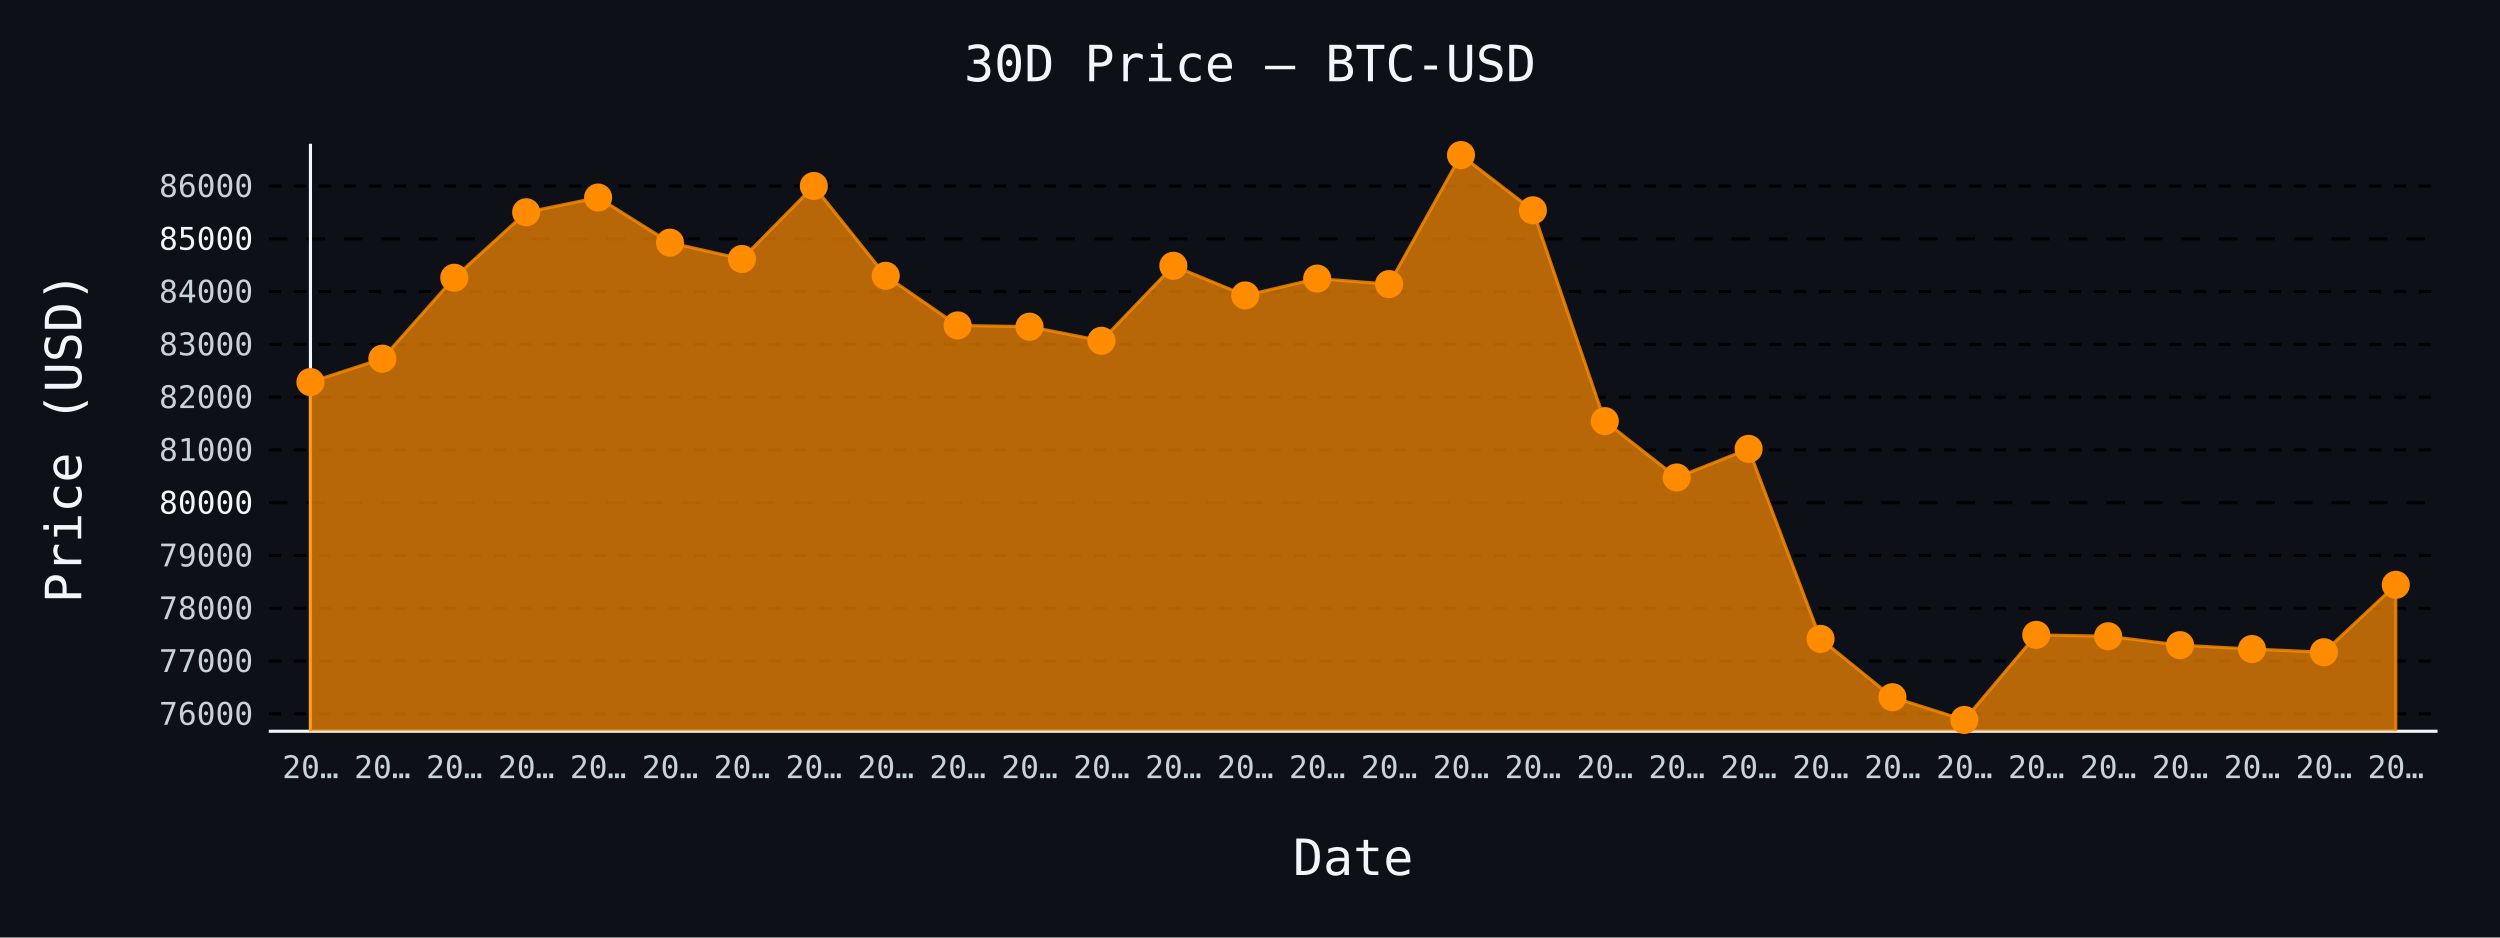
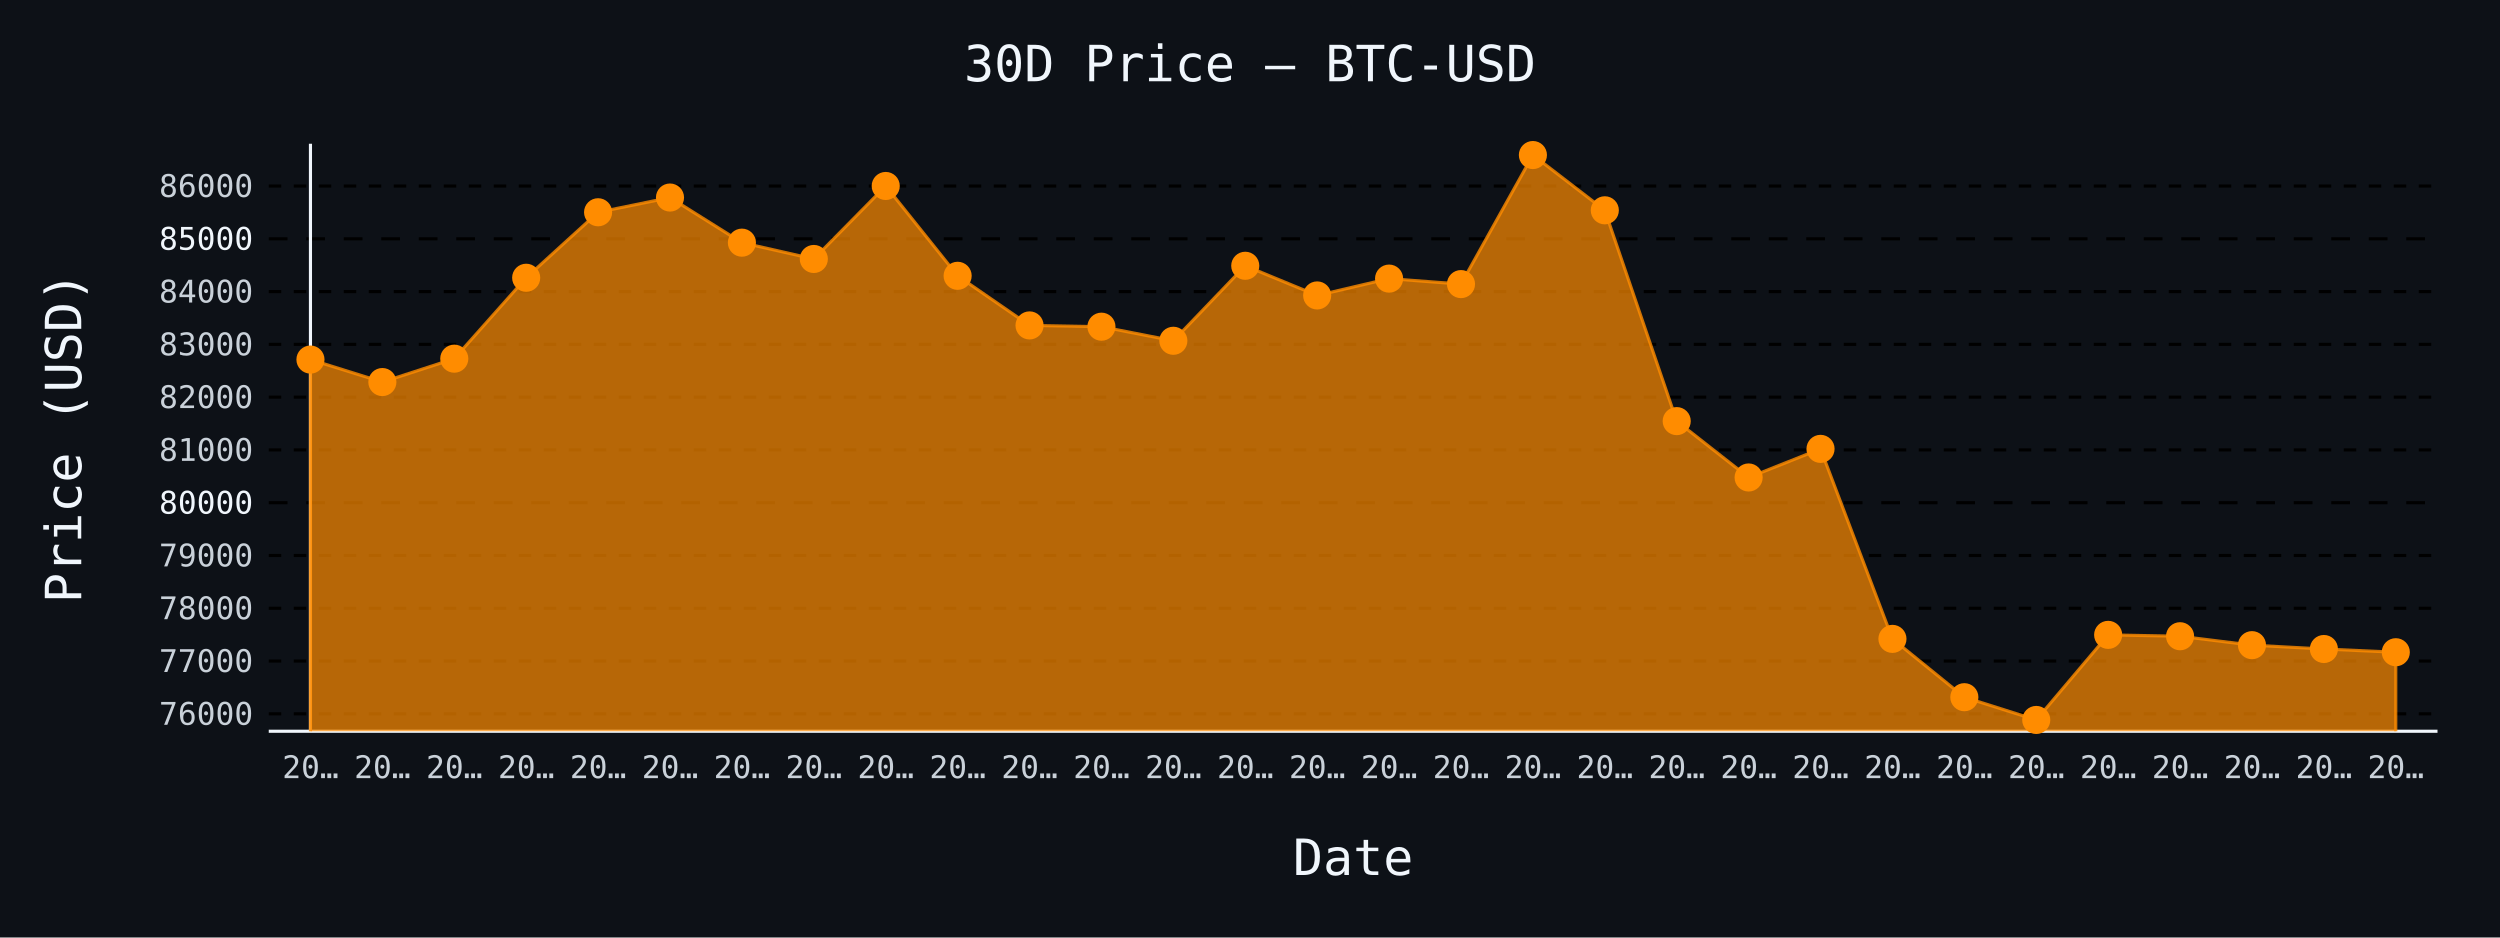
- <svg xmlns="http://www.w3.org/2000/svg" id="chart-93480409-9b3f-48c0-abae-ad92e1c9b9e8" class="pygal-chart" viewBox="0 0 800 300">
+ <svg xmlns="http://www.w3.org/2000/svg" id="chart-c0ac0b6f-6860-4e6e-8a60-41f231b92a00" class="pygal-chart" viewBox="0 0 800 300">
  <defs>
-     <style type="text/css">#chart-93480409-9b3f-48c0-abae-ad92e1c9b9e8{-webkit-user-select:none;-webkit-font-smoothing:antialiased;font-family:monospace}#chart-93480409-9b3f-48c0-abae-ad92e1c9b9e8 .title{font-family:monospace;font-size:16px}#chart-93480409-9b3f-48c0-abae-ad92e1c9b9e8 .legends .legend text{font-family:monospace;font-size:14px}#chart-93480409-9b3f-48c0-abae-ad92e1c9b9e8 .axis text{font-family:monospace;font-size:10px}#chart-93480409-9b3f-48c0-abae-ad92e1c9b9e8 .axis text.major{font-family:monospace;font-size:10px}#chart-93480409-9b3f-48c0-abae-ad92e1c9b9e8 .text-overlay text.value{font-family:monospace;font-size:16px}#chart-93480409-9b3f-48c0-abae-ad92e1c9b9e8 .text-overlay text.label{font-family:monospace;font-size:10px}#chart-93480409-9b3f-48c0-abae-ad92e1c9b9e8 .tooltip{font-family:monospace;font-size:14px}#chart-93480409-9b3f-48c0-abae-ad92e1c9b9e8 text.no_data{font-family:monospace;font-size:64px}
- #chart-93480409-9b3f-48c0-abae-ad92e1c9b9e8{background-color:#0d1117}#chart-93480409-9b3f-48c0-abae-ad92e1c9b9e8 path,#chart-93480409-9b3f-48c0-abae-ad92e1c9b9e8 line,#chart-93480409-9b3f-48c0-abae-ad92e1c9b9e8 rect,#chart-93480409-9b3f-48c0-abae-ad92e1c9b9e8 circle{-webkit-transition:150ms;-moz-transition:150ms;transition:150ms}#chart-93480409-9b3f-48c0-abae-ad92e1c9b9e8 .graph &gt; .background{fill:#0d1117}#chart-93480409-9b3f-48c0-abae-ad92e1c9b9e8 .plot &gt; .background{fill:#0d1117}#chart-93480409-9b3f-48c0-abae-ad92e1c9b9e8 .graph{fill:#c9d1d9}#chart-93480409-9b3f-48c0-abae-ad92e1c9b9e8 text.no_data{fill:#f0f6fc}#chart-93480409-9b3f-48c0-abae-ad92e1c9b9e8 .title{fill:#f0f6fc}#chart-93480409-9b3f-48c0-abae-ad92e1c9b9e8 .legends .legend text{fill:#c9d1d9}#chart-93480409-9b3f-48c0-abae-ad92e1c9b9e8 .legends .legend:hover text{fill:#f0f6fc}#chart-93480409-9b3f-48c0-abae-ad92e1c9b9e8 .axis .line{stroke:#f0f6fc}#chart-93480409-9b3f-48c0-abae-ad92e1c9b9e8 .axis .guide.line{stroke:#8b949e}#chart-93480409-9b3f-48c0-abae-ad92e1c9b9e8 .axis .major.line{stroke:#c9d1d9}#chart-93480409-9b3f-48c0-abae-ad92e1c9b9e8 .axis text.major{fill:#f0f6fc}#chart-93480409-9b3f-48c0-abae-ad92e1c9b9e8 .axis.y .guides:hover .guide.line,#chart-93480409-9b3f-48c0-abae-ad92e1c9b9e8 .line-graph .axis.x .guides:hover .guide.line,#chart-93480409-9b3f-48c0-abae-ad92e1c9b9e8 .stackedline-graph .axis.x .guides:hover .guide.line,#chart-93480409-9b3f-48c0-abae-ad92e1c9b9e8 .xy-graph .axis.x .guides:hover .guide.line{stroke:#f0f6fc}#chart-93480409-9b3f-48c0-abae-ad92e1c9b9e8 .axis .guides:hover text{fill:#f0f6fc}#chart-93480409-9b3f-48c0-abae-ad92e1c9b9e8 .reactive{fill-opacity:.7;stroke-opacity:.8;stroke-width:1}#chart-93480409-9b3f-48c0-abae-ad92e1c9b9e8 .ci{stroke:#c9d1d9}#chart-93480409-9b3f-48c0-abae-ad92e1c9b9e8 .reactive.active,#chart-93480409-9b3f-48c0-abae-ad92e1c9b9e8 .active .reactive{fill-opacity:.8;stroke-opacity:.9;stroke-width:4}#chart-93480409-9b3f-48c0-abae-ad92e1c9b9e8 .ci .reactive.active{stroke-width:1.5}#chart-93480409-9b3f-48c0-abae-ad92e1c9b9e8 .series text{fill:#f0f6fc}#chart-93480409-9b3f-48c0-abae-ad92e1c9b9e8 .tooltip rect{fill:#0d1117;stroke:#f0f6fc;-webkit-transition:opacity 150ms;-moz-transition:opacity 150ms;transition:opacity 150ms}#chart-93480409-9b3f-48c0-abae-ad92e1c9b9e8 .tooltip .label{fill:#c9d1d9}#chart-93480409-9b3f-48c0-abae-ad92e1c9b9e8 .tooltip .label{fill:#c9d1d9}#chart-93480409-9b3f-48c0-abae-ad92e1c9b9e8 .tooltip .legend{font-size:.8em;fill:#8b949e}#chart-93480409-9b3f-48c0-abae-ad92e1c9b9e8 .tooltip .x_label{font-size:.6em;fill:#f0f6fc}#chart-93480409-9b3f-48c0-abae-ad92e1c9b9e8 .tooltip .xlink{font-size:.5em;text-decoration:underline}#chart-93480409-9b3f-48c0-abae-ad92e1c9b9e8 .tooltip .value{font-size:1.5em}#chart-93480409-9b3f-48c0-abae-ad92e1c9b9e8 .bound{font-size:.5em}#chart-93480409-9b3f-48c0-abae-ad92e1c9b9e8 .max-value{font-size:.75em;fill:#8b949e}#chart-93480409-9b3f-48c0-abae-ad92e1c9b9e8 .map-element{fill:#0d1117;stroke:#8b949e !important}#chart-93480409-9b3f-48c0-abae-ad92e1c9b9e8 .map-element .reactive{fill-opacity:inherit;stroke-opacity:inherit}#chart-93480409-9b3f-48c0-abae-ad92e1c9b9e8 .color-0,#chart-93480409-9b3f-48c0-abae-ad92e1c9b9e8 .color-0 a:visited{stroke:#ff8c00;fill:#ff8c00}#chart-93480409-9b3f-48c0-abae-ad92e1c9b9e8 .text-overlay .color-0 text{fill:black}
- #chart-93480409-9b3f-48c0-abae-ad92e1c9b9e8 text.no_data{text-anchor:middle}#chart-93480409-9b3f-48c0-abae-ad92e1c9b9e8 .guide.line{fill:none}#chart-93480409-9b3f-48c0-abae-ad92e1c9b9e8 .centered{text-anchor:middle}#chart-93480409-9b3f-48c0-abae-ad92e1c9b9e8 .title{text-anchor:middle}#chart-93480409-9b3f-48c0-abae-ad92e1c9b9e8 .legends .legend text{fill-opacity:1}#chart-93480409-9b3f-48c0-abae-ad92e1c9b9e8 .axis.x text{text-anchor:middle}#chart-93480409-9b3f-48c0-abae-ad92e1c9b9e8 .axis.x:not(.web) text[transform]{text-anchor:start}#chart-93480409-9b3f-48c0-abae-ad92e1c9b9e8 .axis.x:not(.web) text[transform].backwards{text-anchor:end}#chart-93480409-9b3f-48c0-abae-ad92e1c9b9e8 .axis.y text{text-anchor:end}#chart-93480409-9b3f-48c0-abae-ad92e1c9b9e8 .axis.y text[transform].backwards{text-anchor:start}#chart-93480409-9b3f-48c0-abae-ad92e1c9b9e8 .axis.y2 text{text-anchor:start}#chart-93480409-9b3f-48c0-abae-ad92e1c9b9e8 .axis.y2 text[transform].backwards{text-anchor:end}#chart-93480409-9b3f-48c0-abae-ad92e1c9b9e8 .axis .guide.line{stroke-dasharray:4,4;stroke:black}#chart-93480409-9b3f-48c0-abae-ad92e1c9b9e8 .axis .major.guide.line{stroke-dasharray:6,6;stroke:black}#chart-93480409-9b3f-48c0-abae-ad92e1c9b9e8 .horizontal .axis.y .guide.line,#chart-93480409-9b3f-48c0-abae-ad92e1c9b9e8 .horizontal .axis.y2 .guide.line,#chart-93480409-9b3f-48c0-abae-ad92e1c9b9e8 .vertical .axis.x .guide.line{opacity:0}#chart-93480409-9b3f-48c0-abae-ad92e1c9b9e8 .horizontal .axis.always_show .guide.line,#chart-93480409-9b3f-48c0-abae-ad92e1c9b9e8 .vertical .axis.always_show .guide.line{opacity:1 !important}#chart-93480409-9b3f-48c0-abae-ad92e1c9b9e8 .axis.y .guides:hover .guide.line,#chart-93480409-9b3f-48c0-abae-ad92e1c9b9e8 .axis.y2 .guides:hover .guide.line,#chart-93480409-9b3f-48c0-abae-ad92e1c9b9e8 .axis.x .guides:hover .guide.line{opacity:1}#chart-93480409-9b3f-48c0-abae-ad92e1c9b9e8 .axis .guides:hover text{opacity:1}#chart-93480409-9b3f-48c0-abae-ad92e1c9b9e8 .nofill{fill:none}#chart-93480409-9b3f-48c0-abae-ad92e1c9b9e8 .subtle-fill{fill-opacity:.2}#chart-93480409-9b3f-48c0-abae-ad92e1c9b9e8 .dot{stroke-width:1px;fill-opacity:1;stroke-opacity:1}#chart-93480409-9b3f-48c0-abae-ad92e1c9b9e8 .dot.active{stroke-width:5px}#chart-93480409-9b3f-48c0-abae-ad92e1c9b9e8 .dot.negative{fill:transparent}#chart-93480409-9b3f-48c0-abae-ad92e1c9b9e8 text,#chart-93480409-9b3f-48c0-abae-ad92e1c9b9e8 tspan{stroke:none !important}#chart-93480409-9b3f-48c0-abae-ad92e1c9b9e8 .series text.active{opacity:1}#chart-93480409-9b3f-48c0-abae-ad92e1c9b9e8 .tooltip rect{fill-opacity:.95;stroke-width:.5}#chart-93480409-9b3f-48c0-abae-ad92e1c9b9e8 .tooltip text{fill-opacity:1}#chart-93480409-9b3f-48c0-abae-ad92e1c9b9e8 .showable{visibility:hidden}#chart-93480409-9b3f-48c0-abae-ad92e1c9b9e8 .showable.shown{visibility:visible}#chart-93480409-9b3f-48c0-abae-ad92e1c9b9e8 .gauge-background{fill:rgba(229,229,229,1);stroke:none}#chart-93480409-9b3f-48c0-abae-ad92e1c9b9e8 .bg-lines{stroke:#0d1117;stroke-width:2px}</style>
+     <style type="text/css">#chart-c0ac0b6f-6860-4e6e-8a60-41f231b92a00{-webkit-user-select:none;-webkit-font-smoothing:antialiased;font-family:monospace}#chart-c0ac0b6f-6860-4e6e-8a60-41f231b92a00 .title{font-family:monospace;font-size:16px}#chart-c0ac0b6f-6860-4e6e-8a60-41f231b92a00 .legends .legend text{font-family:monospace;font-size:14px}#chart-c0ac0b6f-6860-4e6e-8a60-41f231b92a00 .axis text{font-family:monospace;font-size:10px}#chart-c0ac0b6f-6860-4e6e-8a60-41f231b92a00 .axis text.major{font-family:monospace;font-size:10px}#chart-c0ac0b6f-6860-4e6e-8a60-41f231b92a00 .text-overlay text.value{font-family:monospace;font-size:16px}#chart-c0ac0b6f-6860-4e6e-8a60-41f231b92a00 .text-overlay text.label{font-family:monospace;font-size:10px}#chart-c0ac0b6f-6860-4e6e-8a60-41f231b92a00 .tooltip{font-family:monospace;font-size:14px}#chart-c0ac0b6f-6860-4e6e-8a60-41f231b92a00 text.no_data{font-family:monospace;font-size:64px}
+ #chart-c0ac0b6f-6860-4e6e-8a60-41f231b92a00{background-color:#0d1117}#chart-c0ac0b6f-6860-4e6e-8a60-41f231b92a00 path,#chart-c0ac0b6f-6860-4e6e-8a60-41f231b92a00 line,#chart-c0ac0b6f-6860-4e6e-8a60-41f231b92a00 rect,#chart-c0ac0b6f-6860-4e6e-8a60-41f231b92a00 circle{-webkit-transition:150ms;-moz-transition:150ms;transition:150ms}#chart-c0ac0b6f-6860-4e6e-8a60-41f231b92a00 .graph &gt; .background{fill:#0d1117}#chart-c0ac0b6f-6860-4e6e-8a60-41f231b92a00 .plot &gt; .background{fill:#0d1117}#chart-c0ac0b6f-6860-4e6e-8a60-41f231b92a00 .graph{fill:#c9d1d9}#chart-c0ac0b6f-6860-4e6e-8a60-41f231b92a00 text.no_data{fill:#f0f6fc}#chart-c0ac0b6f-6860-4e6e-8a60-41f231b92a00 .title{fill:#f0f6fc}#chart-c0ac0b6f-6860-4e6e-8a60-41f231b92a00 .legends .legend text{fill:#c9d1d9}#chart-c0ac0b6f-6860-4e6e-8a60-41f231b92a00 .legends .legend:hover text{fill:#f0f6fc}#chart-c0ac0b6f-6860-4e6e-8a60-41f231b92a00 .axis .line{stroke:#f0f6fc}#chart-c0ac0b6f-6860-4e6e-8a60-41f231b92a00 .axis .guide.line{stroke:#8b949e}#chart-c0ac0b6f-6860-4e6e-8a60-41f231b92a00 .axis .major.line{stroke:#c9d1d9}#chart-c0ac0b6f-6860-4e6e-8a60-41f231b92a00 .axis text.major{fill:#f0f6fc}#chart-c0ac0b6f-6860-4e6e-8a60-41f231b92a00 .axis.y .guides:hover .guide.line,#chart-c0ac0b6f-6860-4e6e-8a60-41f231b92a00 .line-graph .axis.x .guides:hover .guide.line,#chart-c0ac0b6f-6860-4e6e-8a60-41f231b92a00 .stackedline-graph .axis.x .guides:hover .guide.line,#chart-c0ac0b6f-6860-4e6e-8a60-41f231b92a00 .xy-graph .axis.x .guides:hover .guide.line{stroke:#f0f6fc}#chart-c0ac0b6f-6860-4e6e-8a60-41f231b92a00 .axis .guides:hover text{fill:#f0f6fc}#chart-c0ac0b6f-6860-4e6e-8a60-41f231b92a00 .reactive{fill-opacity:.7;stroke-opacity:.8;stroke-width:1}#chart-c0ac0b6f-6860-4e6e-8a60-41f231b92a00 .ci{stroke:#c9d1d9}#chart-c0ac0b6f-6860-4e6e-8a60-41f231b92a00 .reactive.active,#chart-c0ac0b6f-6860-4e6e-8a60-41f231b92a00 .active .reactive{fill-opacity:.8;stroke-opacity:.9;stroke-width:4}#chart-c0ac0b6f-6860-4e6e-8a60-41f231b92a00 .ci .reactive.active{stroke-width:1.5}#chart-c0ac0b6f-6860-4e6e-8a60-41f231b92a00 .series text{fill:#f0f6fc}#chart-c0ac0b6f-6860-4e6e-8a60-41f231b92a00 .tooltip rect{fill:#0d1117;stroke:#f0f6fc;-webkit-transition:opacity 150ms;-moz-transition:opacity 150ms;transition:opacity 150ms}#chart-c0ac0b6f-6860-4e6e-8a60-41f231b92a00 .tooltip .label{fill:#c9d1d9}#chart-c0ac0b6f-6860-4e6e-8a60-41f231b92a00 .tooltip .label{fill:#c9d1d9}#chart-c0ac0b6f-6860-4e6e-8a60-41f231b92a00 .tooltip .legend{font-size:.8em;fill:#8b949e}#chart-c0ac0b6f-6860-4e6e-8a60-41f231b92a00 .tooltip .x_label{font-size:.6em;fill:#f0f6fc}#chart-c0ac0b6f-6860-4e6e-8a60-41f231b92a00 .tooltip .xlink{font-size:.5em;text-decoration:underline}#chart-c0ac0b6f-6860-4e6e-8a60-41f231b92a00 .tooltip .value{font-size:1.5em}#chart-c0ac0b6f-6860-4e6e-8a60-41f231b92a00 .bound{font-size:.5em}#chart-c0ac0b6f-6860-4e6e-8a60-41f231b92a00 .max-value{font-size:.75em;fill:#8b949e}#chart-c0ac0b6f-6860-4e6e-8a60-41f231b92a00 .map-element{fill:#0d1117;stroke:#8b949e !important}#chart-c0ac0b6f-6860-4e6e-8a60-41f231b92a00 .map-element .reactive{fill-opacity:inherit;stroke-opacity:inherit}#chart-c0ac0b6f-6860-4e6e-8a60-41f231b92a00 .color-0,#chart-c0ac0b6f-6860-4e6e-8a60-41f231b92a00 .color-0 a:visited{stroke:#ff8c00;fill:#ff8c00}#chart-c0ac0b6f-6860-4e6e-8a60-41f231b92a00 .text-overlay .color-0 text{fill:black}
+ #chart-c0ac0b6f-6860-4e6e-8a60-41f231b92a00 text.no_data{text-anchor:middle}#chart-c0ac0b6f-6860-4e6e-8a60-41f231b92a00 .guide.line{fill:none}#chart-c0ac0b6f-6860-4e6e-8a60-41f231b92a00 .centered{text-anchor:middle}#chart-c0ac0b6f-6860-4e6e-8a60-41f231b92a00 .title{text-anchor:middle}#chart-c0ac0b6f-6860-4e6e-8a60-41f231b92a00 .legends .legend text{fill-opacity:1}#chart-c0ac0b6f-6860-4e6e-8a60-41f231b92a00 .axis.x text{text-anchor:middle}#chart-c0ac0b6f-6860-4e6e-8a60-41f231b92a00 .axis.x:not(.web) text[transform]{text-anchor:start}#chart-c0ac0b6f-6860-4e6e-8a60-41f231b92a00 .axis.x:not(.web) text[transform].backwards{text-anchor:end}#chart-c0ac0b6f-6860-4e6e-8a60-41f231b92a00 .axis.y text{text-anchor:end}#chart-c0ac0b6f-6860-4e6e-8a60-41f231b92a00 .axis.y text[transform].backwards{text-anchor:start}#chart-c0ac0b6f-6860-4e6e-8a60-41f231b92a00 .axis.y2 text{text-anchor:start}#chart-c0ac0b6f-6860-4e6e-8a60-41f231b92a00 .axis.y2 text[transform].backwards{text-anchor:end}#chart-c0ac0b6f-6860-4e6e-8a60-41f231b92a00 .axis .guide.line{stroke-dasharray:4,4;stroke:black}#chart-c0ac0b6f-6860-4e6e-8a60-41f231b92a00 .axis .major.guide.line{stroke-dasharray:6,6;stroke:black}#chart-c0ac0b6f-6860-4e6e-8a60-41f231b92a00 .horizontal .axis.y .guide.line,#chart-c0ac0b6f-6860-4e6e-8a60-41f231b92a00 .horizontal .axis.y2 .guide.line,#chart-c0ac0b6f-6860-4e6e-8a60-41f231b92a00 .vertical .axis.x .guide.line{opacity:0}#chart-c0ac0b6f-6860-4e6e-8a60-41f231b92a00 .horizontal .axis.always_show .guide.line,#chart-c0ac0b6f-6860-4e6e-8a60-41f231b92a00 .vertical .axis.always_show .guide.line{opacity:1 !important}#chart-c0ac0b6f-6860-4e6e-8a60-41f231b92a00 .axis.y .guides:hover .guide.line,#chart-c0ac0b6f-6860-4e6e-8a60-41f231b92a00 .axis.y2 .guides:hover .guide.line,#chart-c0ac0b6f-6860-4e6e-8a60-41f231b92a00 .axis.x .guides:hover .guide.line{opacity:1}#chart-c0ac0b6f-6860-4e6e-8a60-41f231b92a00 .axis .guides:hover text{opacity:1}#chart-c0ac0b6f-6860-4e6e-8a60-41f231b92a00 .nofill{fill:none}#chart-c0ac0b6f-6860-4e6e-8a60-41f231b92a00 .subtle-fill{fill-opacity:.2}#chart-c0ac0b6f-6860-4e6e-8a60-41f231b92a00 .dot{stroke-width:1px;fill-opacity:1;stroke-opacity:1}#chart-c0ac0b6f-6860-4e6e-8a60-41f231b92a00 .dot.active{stroke-width:5px}#chart-c0ac0b6f-6860-4e6e-8a60-41f231b92a00 .dot.negative{fill:transparent}#chart-c0ac0b6f-6860-4e6e-8a60-41f231b92a00 text,#chart-c0ac0b6f-6860-4e6e-8a60-41f231b92a00 tspan{stroke:none !important}#chart-c0ac0b6f-6860-4e6e-8a60-41f231b92a00 .series text.active{opacity:1}#chart-c0ac0b6f-6860-4e6e-8a60-41f231b92a00 .tooltip rect{fill-opacity:.95;stroke-width:.5}#chart-c0ac0b6f-6860-4e6e-8a60-41f231b92a00 .tooltip text{fill-opacity:1}#chart-c0ac0b6f-6860-4e6e-8a60-41f231b92a00 .showable{visibility:hidden}#chart-c0ac0b6f-6860-4e6e-8a60-41f231b92a00 .showable.shown{visibility:visible}#chart-c0ac0b6f-6860-4e6e-8a60-41f231b92a00 .gauge-background{fill:rgba(229,229,229,1);stroke:none}#chart-c0ac0b6f-6860-4e6e-8a60-41f231b92a00 .bg-lines{stroke:#0d1117;stroke-width:2px}</style>
  </defs>
  <g class="graph line-graph vertical">
    <rect x="0" y="0" width="800" height="300" class="background" />
    <g transform="translate(86, 46)" class="plot">
      <rect x="0" y="0" width="694.0" height="188" class="background" />
      <g class="axis y always_show">
        <path d="M0 188 h694" class="line" />
        <g class="guides">
          <path d="M0 182.425 h694" class="guide line" />
          <text x="-5" y="185.925" class="">76000</text>
        </g>
        <g class="guides">
          <path d="M0 165.536 h694" class="guide line" />
          <text x="-5" y="169.036" class="">77000</text>
        </g>
        <g class="guides">
          <path d="M0 148.646 h694" class="guide line" />
          <text x="-5" y="152.146" class="">78000</text>
        </g>
        <g class="guides">
          <path d="M0 131.757 h694" class="guide line" />
          <text x="-5" y="135.257" class="">79000</text>
        </g>
        <g class="guides">
          <path d="M0 114.867 h694" class="major guide line" />
          <text x="-5" y="118.367" class="major">80000</text>
        </g>
        <g class="guides">
          <path d="M0 97.977 h694" class="guide line" />
          <text x="-5" y="101.477" class="">81000</text>
        </g>
        <g class="guides">
          <path d="M0 81.088 h694" class="guide line" />
          <text x="-5" y="84.588" class="">82000</text>
        </g>
        <g class="guides">
          <path d="M0 64.198 h694" class="guide line" />
          <text x="-5" y="67.698" class="">83000</text>
        </g>
        <g class="guides">
          <path d="M0 47.309 h694" class="guide line" />
          <text x="-5" y="50.809" class="">84000</text>
        </g>
        <g class="guides">
          <path d="M0 30.419 h694" class="major guide line" />
          <text x="-5" y="33.919" class="major">85000</text>
        </g>
        <g class="guides">
          <path d="M0 13.53 h694" class="guide line" />
          <text x="-5" y="17.03" class="">86000</text>
        </g>
      </g>
      <g class="axis x">
        <g class="guides">
          <path d="M13.346 0 v188" class="line" />
          <text x="13.346" y="203.0" class="">20…</text>
        </g>
        <g class="guides">
          <path d="M36.357 0 v188" class="guide line" />
          <text x="36.357" y="203.0" class="">20…</text>
        </g>
        <g class="guides">
          <path d="M59.367 0 v188" class="guide line" />
          <text x="59.367" y="203.0" class="">20…</text>
        </g>
        <g class="guides">
          <path d="M82.378 0 v188" class="guide line" />
          <text x="82.378" y="203.0" class="">20…</text>
        </g>
        <g class="guides">
          <path d="M105.389 0 v188" class="guide line" />
          <text x="105.389" y="203.0" class="">20…</text>
        </g>
        <g class="guides">
          <path d="M128.399 0 v188" class="guide line" />
          <text x="128.399" y="203.0" class="">20…</text>
        </g>
        <g class="guides">
          <path d="M151.41 0 v188" class="guide line" />
          <text x="151.41" y="203.0" class="">20…</text>
        </g>
        <g class="guides">
          <path d="M174.42 0 v188" class="guide line" />
          <text x="174.42" y="203.0" class="">20…</text>
        </g>
        <g class="guides">
          <path d="M197.431 0 v188" class="guide line" />
          <text x="197.431" y="203.0" class="">20…</text>
        </g>
        <g class="guides">
          <path d="M220.442 0 v188" class="guide line" />
          <text x="220.442" y="203.0" class="">20…</text>
        </g>
        <g class="guides">
          <path d="M243.452 0 v188" class="guide line" />
          <text x="243.452" y="203.0" class="">20…</text>
        </g>
        <g class="guides">
          <path d="M266.463 0 v188" class="guide line" />
          <text x="266.463" y="203.0" class="">20…</text>
        </g>
        <g class="guides">
          <path d="M289.473 0 v188" class="guide line" />
          <text x="289.473" y="203.0" class="">20…</text>
        </g>
        <g class="guides">
          <path d="M312.484 0 v188" class="guide line" />
          <text x="312.484" y="203.0" class="">20…</text>
        </g>
        <g class="guides">
          <path d="M335.495 0 v188" class="guide line" />
          <text x="335.495" y="203.0" class="">20…</text>
        </g>
        <g class="guides">
          <path d="M358.505 0 v188" class="guide line" />
          <text x="358.505" y="203.0" class="">20…</text>
        </g>
        <g class="guides">
          <path d="M381.516 0 v188" class="guide line" />
          <text x="381.516" y="203.0" class="">20…</text>
        </g>
        <g class="guides">
          <path d="M404.527 0 v188" class="guide line" />
          <text x="404.527" y="203.0" class="">20…</text>
        </g>
        <g class="guides">
          <path d="M427.537 0 v188" class="guide line" />
          <text x="427.537" y="203.0" class="">20…</text>
        </g>
        <g class="guides">
          <path d="M450.548 0 v188" class="guide line" />
          <text x="450.548" y="203.0" class="">20…</text>
        </g>
        <g class="guides">
          <path d="M473.558 0 v188" class="guide line" />
          <text x="473.558" y="203.0" class="">20…</text>
        </g>
        <g class="guides">
          <path d="M496.569 0 v188" class="guide line" />
          <text x="496.569" y="203.0" class="">20…</text>
        </g>
        <g class="guides">
          <path d="M519.58 0 v188" class="guide line" />
          <text x="519.58" y="203.0" class="">20…</text>
        </g>
        <g class="guides">
          <path d="M542.59 0 v188" class="guide line" />
          <text x="542.59" y="203.0" class="">20…</text>
        </g>
        <g class="guides">
          <path d="M565.601 0 v188" class="guide line" />
          <text x="565.601" y="203.0" class="">20…</text>
        </g>
        <g class="guides">
          <path d="M588.611 0 v188" class="guide line" />
          <text x="588.611" y="203.0" class="">20…</text>
        </g>
        <g class="guides">
          <path d="M611.622 0 v188" class="guide line" />
          <text x="611.622" y="203.0" class="">20…</text>
        </g>
        <g class="guides">
          <path d="M634.633 0 v188" class="guide line" />
          <text x="634.633" y="203.0" class="">20…</text>
        </g>
        <g class="guides">
          <path d="M657.643 0 v188" class="guide line" />
          <text x="657.643" y="203.0" class="">20…</text>
        </g>
        <g class="guides">
          <path d="M680.654 0 v188" class="guide line" />
          <text x="680.654" y="203.0" class="">20…</text>
        </g>
      </g>
      <g class="series serie-0 color-0">
-         <path d="M13.346 188 L13.346 76.257 36.357 68.775 59.367 42.884 82.378 21.924 105.389 17.212 128.399 31.652 151.41 36.871 174.42 13.513 197.431 42.259 220.442 58.135 243.452 58.54 266.463 63.05 289.473 39.05 312.484 48.542 335.495 43.154 358.505 44.91 381.516 3.615 404.527 21.299 427.537 88.756 450.548 106.794 473.558 97.64 496.569 158.442 519.58 177.105 542.59 184.385 565.601 157.159 588.611 157.598 611.622 160.452 634.633 161.685 657.643 162.715 680.654 141.147 680.654 188" class="line reactive" />
+         <path d="M13.346 188 L13.346 69.063 36.357 76.257 59.367 68.775 82.378 42.884 105.389 21.924 128.399 17.212 151.41 31.652 174.42 36.871 197.431 13.513 220.442 42.259 243.452 58.135 266.463 58.54 289.473 63.05 312.484 39.05 335.495 48.542 358.505 43.154 381.516 44.91 404.527 3.615 427.537 21.299 450.548 88.756 473.558 106.794 496.569 97.64 519.58 158.442 542.59 177.105 565.601 184.385 588.611 157.159 611.622 157.598 634.633 160.452 657.643 161.685 680.654 162.715 680.654 188" class="line reactive" />
      </g>
    </g>
    <g class="titles">
      <text x="400.0" y="26" class="title plot_title">30D Price — BTC-USD</text>
      <text x="433.0" y="280" class="title">Date</text>
      <text x="0" y="166.0" class="title" transform="rotate(-90 0 140)">Price (USD)</text>
    </g>
    <g transform="translate(86, 46)" class="plot overlay">
      <g class="series serie-0 color-0">
        <g class="dots">
-           <circle cx="13.346" cy="76.257" r="4" class="dot reactive tooltip-trigger" />
-         </g>
-         <g class="dots">
-           <circle cx="36.357" cy="68.775" r="4" class="dot reactive tooltip-trigger" />
-         </g>
-         <g class="dots">
-           <circle cx="59.367" cy="42.884" r="4" class="dot reactive tooltip-trigger" />
-         </g>
-         <g class="dots">
-           <circle cx="82.378" cy="21.924" r="4" class="dot reactive tooltip-trigger" />
-         </g>
-         <g class="dots">
-           <circle cx="105.389" cy="17.212" r="4" class="dot reactive tooltip-trigger" />
-         </g>
-         <g class="dots">
-           <circle cx="128.399" cy="31.652" r="4" class="dot reactive tooltip-trigger" />
-         </g>
-         <g class="dots">
-           <circle cx="151.41" cy="36.871" r="4" class="dot reactive tooltip-trigger" />
-         </g>
-         <g class="dots">
-           <circle cx="174.42" cy="13.513" r="4" class="dot reactive tooltip-trigger" />
-         </g>
-         <g class="dots">
-           <circle cx="197.431" cy="42.259" r="4" class="dot reactive tooltip-trigger" />
-         </g>
-         <g class="dots">
-           <circle cx="220.442" cy="58.135" r="4" class="dot reactive tooltip-trigger" />
-         </g>
-         <g class="dots">
-           <circle cx="243.452" cy="58.54" r="4" class="dot reactive tooltip-trigger" />
-         </g>
-         <g class="dots">
-           <circle cx="266.463" cy="63.05" r="4" class="dot reactive tooltip-trigger" />
-         </g>
-         <g class="dots">
-           <circle cx="289.473" cy="39.05" r="4" class="dot reactive tooltip-trigger" />
-         </g>
-         <g class="dots">
-           <circle cx="312.484" cy="48.542" r="4" class="dot reactive tooltip-trigger" />
-         </g>
-         <g class="dots">
-           <circle cx="335.495" cy="43.154" r="4" class="dot reactive tooltip-trigger" />
-         </g>
-         <g class="dots">
-           <circle cx="358.505" cy="44.91" r="4" class="dot reactive tooltip-trigger" />
-         </g>
-         <g class="dots">
-           <circle cx="381.516" cy="3.615" r="4" class="dot reactive tooltip-trigger" />
-         </g>
-         <g class="dots">
-           <circle cx="404.527" cy="21.299" r="4" class="dot reactive tooltip-trigger" />
-         </g>
-         <g class="dots">
-           <circle cx="427.537" cy="88.756" r="4" class="dot reactive tooltip-trigger" />
-         </g>
-         <g class="dots">
-           <circle cx="450.548" cy="106.794" r="4" class="dot reactive tooltip-trigger" />
-         </g>
-         <g class="dots">
-           <circle cx="473.558" cy="97.64" r="4" class="dot reactive tooltip-trigger" />
-         </g>
-         <g class="dots">
-           <circle cx="496.569" cy="158.442" r="4" class="dot reactive tooltip-trigger" />
-         </g>
-         <g class="dots">
-           <circle cx="519.58" cy="177.105" r="4" class="dot reactive tooltip-trigger" />
-         </g>
-         <g class="dots">
-           <circle cx="542.59" cy="184.385" r="4" class="dot reactive tooltip-trigger" />
-         </g>
-         <g class="dots">
-           <circle cx="565.601" cy="157.159" r="4" class="dot reactive tooltip-trigger" />
-         </g>
-         <g class="dots">
-           <circle cx="588.611" cy="157.598" r="4" class="dot reactive tooltip-trigger" />
-         </g>
-         <g class="dots">
-           <circle cx="611.622" cy="160.452" r="4" class="dot reactive tooltip-trigger" />
-         </g>
-         <g class="dots">
-           <circle cx="634.633" cy="161.685" r="4" class="dot reactive tooltip-trigger" />
-         </g>
-         <g class="dots">
-           <circle cx="657.643" cy="162.715" r="4" class="dot reactive tooltip-trigger" />
-         </g>
-         <g class="dots">
-           <circle cx="680.654" cy="141.147" r="4" class="dot reactive tooltip-trigger" />
+           <circle cx="13.346" cy="69.063" r="4" class="dot reactive tooltip-trigger" />
+         </g>
+         <g class="dots">
+           <circle cx="36.357" cy="76.257" r="4" class="dot reactive tooltip-trigger" />
+         </g>
+         <g class="dots">
+           <circle cx="59.367" cy="68.775" r="4" class="dot reactive tooltip-trigger" />
+         </g>
+         <g class="dots">
+           <circle cx="82.378" cy="42.884" r="4" class="dot reactive tooltip-trigger" />
+         </g>
+         <g class="dots">
+           <circle cx="105.389" cy="21.924" r="4" class="dot reactive tooltip-trigger" />
+         </g>
+         <g class="dots">
+           <circle cx="128.399" cy="17.212" r="4" class="dot reactive tooltip-trigger" />
+         </g>
+         <g class="dots">
+           <circle cx="151.41" cy="31.652" r="4" class="dot reactive tooltip-trigger" />
+         </g>
+         <g class="dots">
+           <circle cx="174.42" cy="36.871" r="4" class="dot reactive tooltip-trigger" />
+         </g>
+         <g class="dots">
+           <circle cx="197.431" cy="13.513" r="4" class="dot reactive tooltip-trigger" />
+         </g>
+         <g class="dots">
+           <circle cx="220.442" cy="42.259" r="4" class="dot reactive tooltip-trigger" />
+         </g>
+         <g class="dots">
+           <circle cx="243.452" cy="58.135" r="4" class="dot reactive tooltip-trigger" />
+         </g>
+         <g class="dots">
+           <circle cx="266.463" cy="58.54" r="4" class="dot reactive tooltip-trigger" />
+         </g>
+         <g class="dots">
+           <circle cx="289.473" cy="63.05" r="4" class="dot reactive tooltip-trigger" />
+         </g>
+         <g class="dots">
+           <circle cx="312.484" cy="39.05" r="4" class="dot reactive tooltip-trigger" />
+         </g>
+         <g class="dots">
+           <circle cx="335.495" cy="48.542" r="4" class="dot reactive tooltip-trigger" />
+         </g>
+         <g class="dots">
+           <circle cx="358.505" cy="43.154" r="4" class="dot reactive tooltip-trigger" />
+         </g>
+         <g class="dots">
+           <circle cx="381.516" cy="44.91" r="4" class="dot reactive tooltip-trigger" />
+         </g>
+         <g class="dots">
+           <circle cx="404.527" cy="3.615" r="4" class="dot reactive tooltip-trigger" />
+         </g>
+         <g class="dots">
+           <circle cx="427.537" cy="21.299" r="4" class="dot reactive tooltip-trigger" />
+         </g>
+         <g class="dots">
+           <circle cx="450.548" cy="88.756" r="4" class="dot reactive tooltip-trigger" />
+         </g>
+         <g class="dots">
+           <circle cx="473.558" cy="106.794" r="4" class="dot reactive tooltip-trigger" />
+         </g>
+         <g class="dots">
+           <circle cx="496.569" cy="97.64" r="4" class="dot reactive tooltip-trigger" />
+         </g>
+         <g class="dots">
+           <circle cx="519.58" cy="158.442" r="4" class="dot reactive tooltip-trigger" />
+         </g>
+         <g class="dots">
+           <circle cx="542.59" cy="177.105" r="4" class="dot reactive tooltip-trigger" />
+         </g>
+         <g class="dots">
+           <circle cx="565.601" cy="184.385" r="4" class="dot reactive tooltip-trigger" />
+         </g>
+         <g class="dots">
+           <circle cx="588.611" cy="157.159" r="4" class="dot reactive tooltip-trigger" />
+         </g>
+         <g class="dots">
+           <circle cx="611.622" cy="157.598" r="4" class="dot reactive tooltip-trigger" />
+         </g>
+         <g class="dots">
+           <circle cx="634.633" cy="160.452" r="4" class="dot reactive tooltip-trigger" />
+         </g>
+         <g class="dots">
+           <circle cx="657.643" cy="161.685" r="4" class="dot reactive tooltip-trigger" />
+         </g>
+         <g class="dots">
+           <circle cx="680.654" cy="162.715" r="4" class="dot reactive tooltip-trigger" />
        </g>
      </g>
    </g>
    <g transform="translate(86, 46)" class="plot text-overlay">
      <g class="series serie-0 color-0" />
    </g>
    <g transform="translate(86, 46)" class="plot tooltip-overlay">
      <g transform="translate(0 0)" style="opacity: 0" class="tooltip">
        <rect rx="0" ry="0" width="0" height="0" class="tooltip-box" />
        <g class="text" />
      </g>
    </g>
  </g>
</svg>
